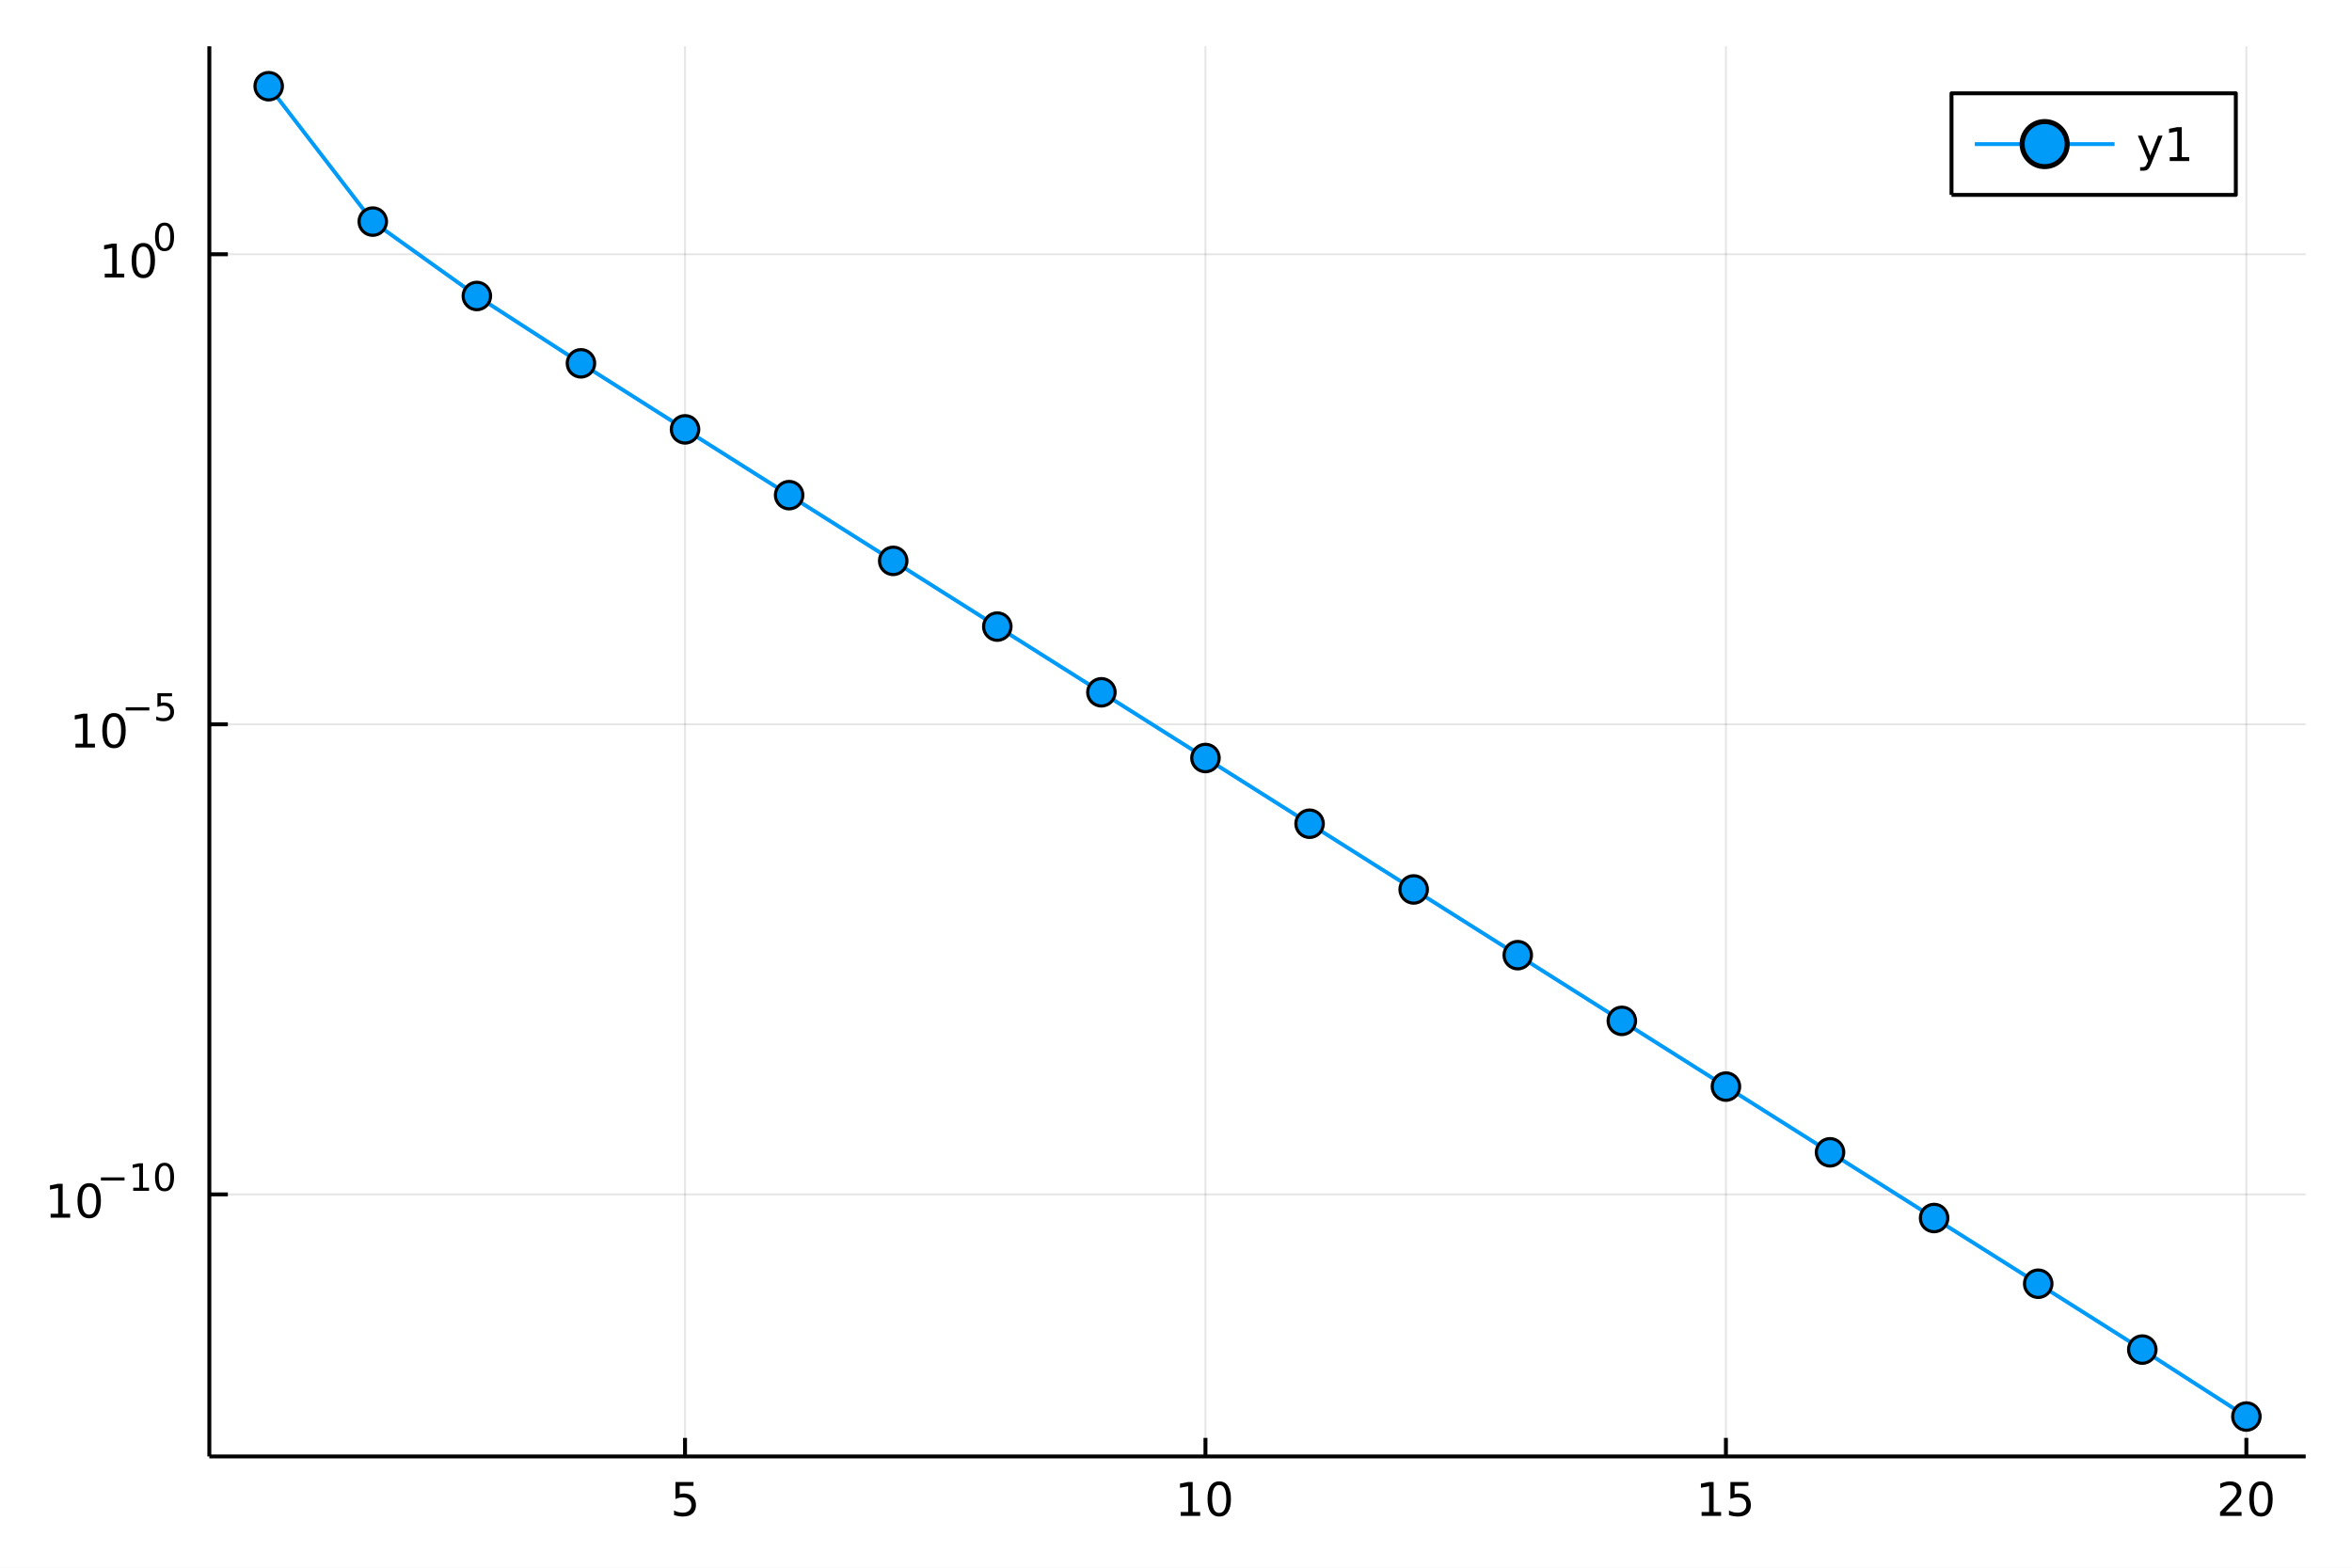
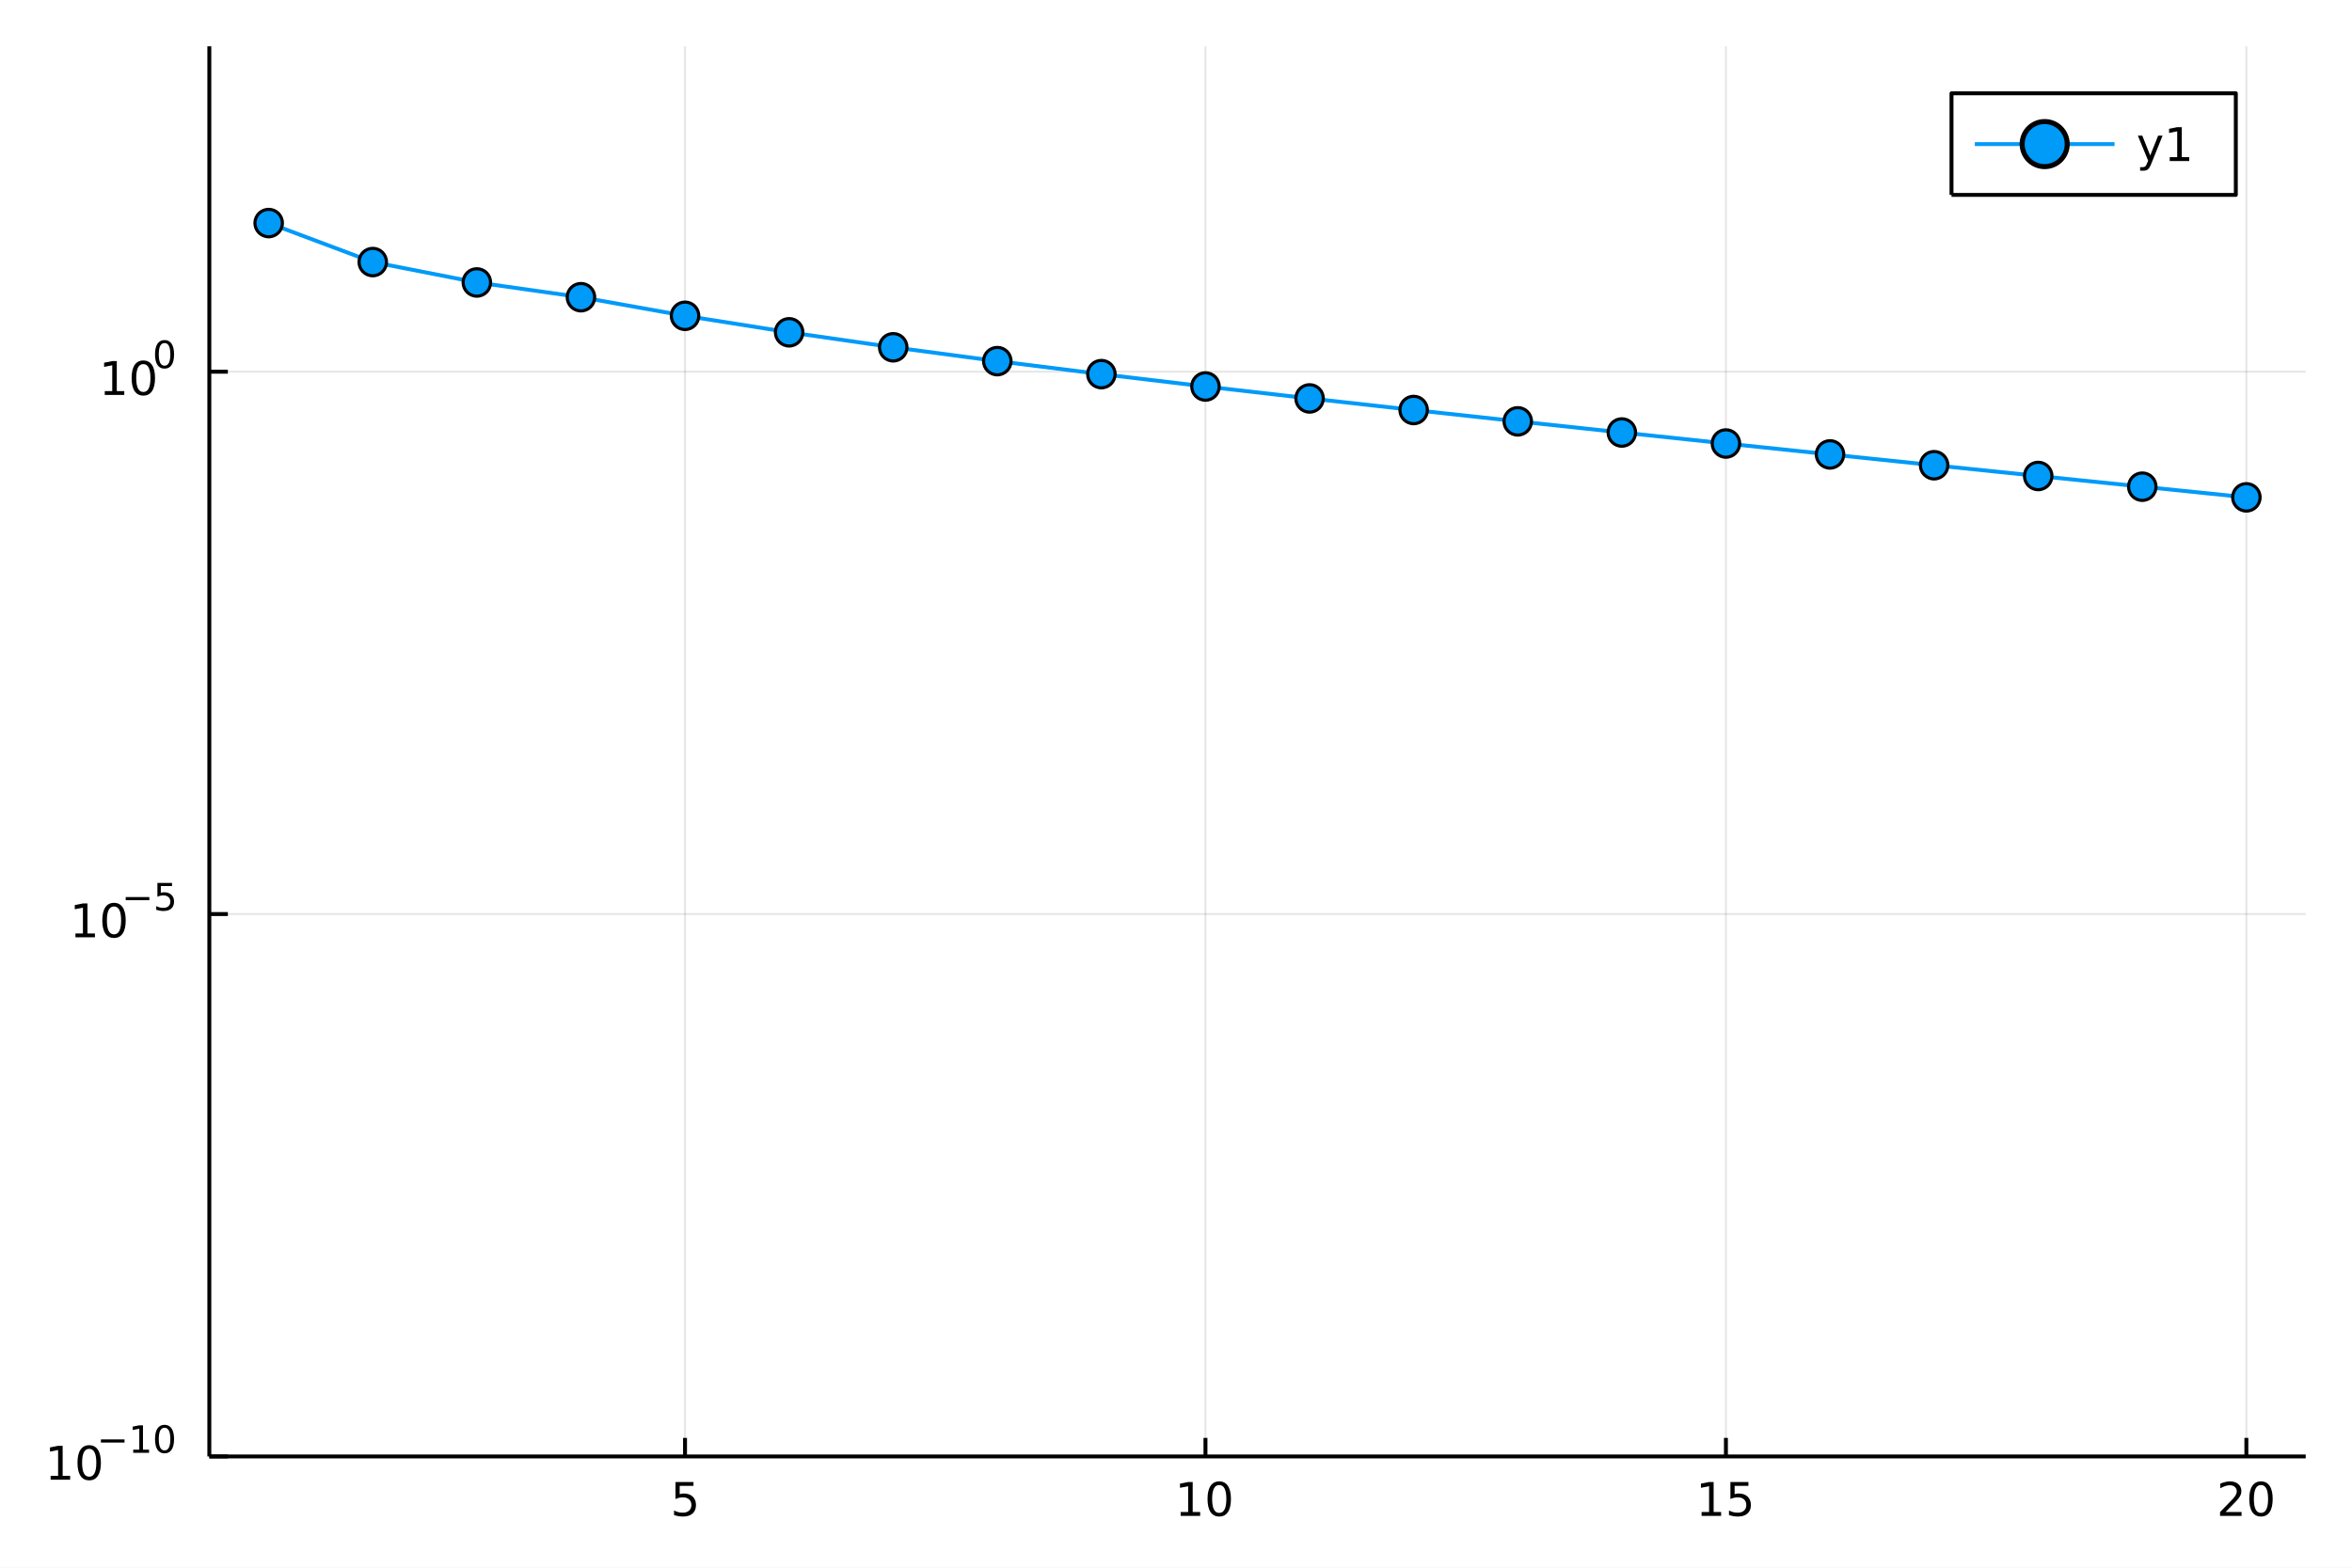
<svg xmlns="http://www.w3.org/2000/svg" width="600" height="400" viewBox="0 0 2400 1600">
  <defs>
-     <clipPath id="clip140">
+     <clipPath id="clip700">
      <rect x="0" y="0" width="2400" height="1600" />
    </clipPath>
  </defs>
-   <path clip-path="url(#clip140)" d=" M0 1600 L2400 1600 L2400 0 L0 0  Z   " fill="#ffffff" fill-rule="evenodd" fill-opacity="1" />
+   <path clip-path="url(#clip700)" d=" M0 1600 L2400 1600 L2400 0 L0 0  Z   " fill="#ffffff" fill-rule="evenodd" fill-opacity="1" />
  <defs>
-     <clipPath id="clip141">
+     <clipPath id="clip701">
      <rect x="480" y="0" width="1681" height="1600" />
    </clipPath>
  </defs>
-   <path clip-path="url(#clip140)" d=" M213.607 1486.45 L2352.76 1486.45 L2352.76 47.244 L213.607 47.244  Z   " fill="#ffffff" fill-rule="evenodd" fill-opacity="1" />
+   <path clip-path="url(#clip700)" d=" M213.607 1486.45 L2352.76 1486.45 L2352.76 47.244 L213.607 47.244  Z   " fill="#ffffff" fill-rule="evenodd" fill-opacity="1" />
  <defs>
-     <clipPath id="clip142">
+     <clipPath id="clip702">
      <rect x="213" y="47" width="2140" height="1440" />
    </clipPath>
  </defs>
-   <polyline clip-path="url(#clip142)" style="stroke:#000000; stroke-linecap:butt; stroke-linejoin:round; stroke-width:2; stroke-opacity:0.1; fill:none" points="   699.005,1486.45 699.005,47.244    " />
-   <polyline clip-path="url(#clip142)" style="stroke:#000000; stroke-linecap:butt; stroke-linejoin:round; stroke-width:2; stroke-opacity:0.1; fill:none" points="   1230.07,1486.45 1230.07,47.244    " />
-   <polyline clip-path="url(#clip142)" style="stroke:#000000; stroke-linecap:butt; stroke-linejoin:round; stroke-width:2; stroke-opacity:0.1; fill:none" points="   1761.14,1486.45 1761.14,47.244    " />
-   <polyline clip-path="url(#clip142)" style="stroke:#000000; stroke-linecap:butt; stroke-linejoin:round; stroke-width:2; stroke-opacity:0.1; fill:none" points="   2292.21,1486.45 2292.21,47.244    " />
-   <polyline clip-path="url(#clip140)" style="stroke:#000000; stroke-linecap:butt; stroke-linejoin:round; stroke-width:4; stroke-opacity:1; fill:none" points="   213.607,1486.45 2352.76,1486.45    " />
-   <polyline clip-path="url(#clip140)" style="stroke:#000000; stroke-linecap:butt; stroke-linejoin:round; stroke-width:4; stroke-opacity:1; fill:none" points="   699.005,1486.45 699.005,1467.55    " />
-   <polyline clip-path="url(#clip140)" style="stroke:#000000; stroke-linecap:butt; stroke-linejoin:round; stroke-width:4; stroke-opacity:1; fill:none" points="   1230.07,1486.45 1230.07,1467.55    " />
-   <polyline clip-path="url(#clip140)" style="stroke:#000000; stroke-linecap:butt; stroke-linejoin:round; stroke-width:4; stroke-opacity:1; fill:none" points="   1761.14,1486.45 1761.14,1467.55    " />
-   <polyline clip-path="url(#clip140)" style="stroke:#000000; stroke-linecap:butt; stroke-linejoin:round; stroke-width:4; stroke-opacity:1; fill:none" points="   2292.21,1486.45 2292.21,1467.55    " />
-   <path clip-path="url(#clip140)" d="M689.283 1512.56 L707.639 1512.56 L707.639 1516.5 L693.565 1516.5 L693.565 1524.97 Q694.584 1524.62 695.602 1524.46 Q696.621 1524.27 697.639 1524.27 Q703.426 1524.27 706.806 1527.44 Q710.186 1530.62 710.186 1536.03 Q710.186 1541.61 706.713 1544.71 Q703.241 1547.79 696.922 1547.79 Q694.746 1547.79 692.477 1547.42 Q690.232 1547.05 687.825 1546.31 L687.825 1541.61 Q689.908 1542.74 692.13 1543.3 Q694.352 1543.86 696.829 1543.86 Q700.834 1543.86 703.172 1541.75 Q705.51 1539.64 705.51 1536.03 Q705.51 1532.42 703.172 1530.31 Q700.834 1528.21 696.829 1528.21 Q694.954 1528.21 693.079 1528.62 Q691.227 1529.04 689.283 1529.92 L689.283 1512.56 Z" fill="#000000" fill-rule="evenodd" fill-opacity="1" />
-   <path clip-path="url(#clip140)" d="M1204.76 1543.18 L1212.4 1543.18 L1212.4 1516.82 L1204.09 1518.49 L1204.09 1514.23 L1212.35 1512.56 L1217.03 1512.56 L1217.03 1543.18 L1224.67 1543.18 L1224.67 1547.12 L1204.76 1547.12 L1204.76 1543.18 Z" fill="#000000" fill-rule="evenodd" fill-opacity="1" />
-   <path clip-path="url(#clip140)" d="M1244.11 1515.64 Q1240.5 1515.64 1238.67 1519.2 Q1236.87 1522.75 1236.87 1529.87 Q1236.87 1536.98 1238.67 1540.55 Q1240.5 1544.09 1244.11 1544.09 Q1247.75 1544.09 1249.55 1540.55 Q1251.38 1536.98 1251.38 1529.87 Q1251.38 1522.75 1249.55 1519.2 Q1247.75 1515.64 1244.11 1515.64 M1244.11 1511.93 Q1249.92 1511.93 1252.98 1516.54 Q1256.06 1521.12 1256.06 1529.87 Q1256.06 1538.6 1252.98 1543.21 Q1249.92 1547.79 1244.11 1547.79 Q1238.3 1547.79 1235.23 1543.21 Q1232.17 1538.6 1232.17 1529.87 Q1232.17 1521.12 1235.23 1516.54 Q1238.3 1511.93 1244.11 1511.93 Z" fill="#000000" fill-rule="evenodd" fill-opacity="1" />
-   <path clip-path="url(#clip140)" d="M1736.33 1543.18 L1743.97 1543.18 L1743.97 1516.82 L1735.66 1518.49 L1735.66 1514.23 L1743.92 1512.56 L1748.6 1512.56 L1748.6 1543.18 L1756.24 1543.18 L1756.24 1547.12 L1736.33 1547.12 L1736.33 1543.18 Z" fill="#000000" fill-rule="evenodd" fill-opacity="1" />
-   <path clip-path="url(#clip140)" d="M1765.73 1512.56 L1784.08 1512.56 L1784.08 1516.5 L1770.01 1516.5 L1770.01 1524.97 Q1771.03 1524.62 1772.05 1524.46 Q1773.07 1524.27 1774.08 1524.27 Q1779.87 1524.27 1783.25 1527.44 Q1786.63 1530.62 1786.63 1536.03 Q1786.63 1541.61 1783.16 1544.71 Q1779.69 1547.79 1773.37 1547.79 Q1771.19 1547.79 1768.92 1547.42 Q1766.68 1547.05 1764.27 1546.31 L1764.27 1541.61 Q1766.35 1542.74 1768.57 1543.3 Q1770.8 1543.86 1773.27 1543.86 Q1777.28 1543.86 1779.62 1541.75 Q1781.95 1539.64 1781.95 1536.03 Q1781.95 1532.42 1779.62 1530.31 Q1777.28 1528.21 1773.27 1528.21 Q1771.4 1528.21 1769.52 1528.62 Q1767.67 1529.04 1765.73 1529.92 L1765.73 1512.56 Z" fill="#000000" fill-rule="evenodd" fill-opacity="1" />
-   <path clip-path="url(#clip140)" d="M2270.99 1543.18 L2287.31 1543.18 L2287.31 1547.12 L2265.36 1547.12 L2265.36 1543.18 Q2268.02 1540.43 2272.61 1535.8 Q2277.21 1531.15 2278.39 1529.81 Q2280.64 1527.28 2281.52 1525.55 Q2282.42 1523.79 2282.42 1522.1 Q2282.42 1519.34 2280.48 1517.61 Q2278.56 1515.87 2275.45 1515.87 Q2273.26 1515.87 2270.8 1516.63 Q2268.37 1517.4 2265.59 1518.95 L2265.59 1514.23 Q2268.42 1513.09 2270.87 1512.51 Q2273.33 1511.93 2275.36 1511.93 Q2280.73 1511.93 2283.93 1514.62 Q2287.12 1517.31 2287.12 1521.8 Q2287.12 1523.93 2286.31 1525.85 Q2285.52 1527.74 2283.42 1530.34 Q2282.84 1531.01 2279.74 1534.23 Q2276.64 1537.42 2270.99 1543.18 Z" fill="#000000" fill-rule="evenodd" fill-opacity="1" />
-   <path clip-path="url(#clip140)" d="M2307.12 1515.64 Q2303.51 1515.64 2301.68 1519.2 Q2299.88 1522.75 2299.88 1529.87 Q2299.88 1536.98 2301.68 1540.55 Q2303.51 1544.09 2307.12 1544.09 Q2310.76 1544.09 2312.56 1540.55 Q2314.39 1536.98 2314.39 1529.87 Q2314.39 1522.75 2312.56 1519.2 Q2310.76 1515.64 2307.12 1515.64 M2307.12 1511.93 Q2312.93 1511.93 2315.99 1516.54 Q2319.07 1521.12 2319.07 1529.87 Q2319.07 1538.6 2315.99 1543.21 Q2312.93 1547.79 2307.12 1547.79 Q2301.31 1547.79 2298.23 1543.21 Q2295.18 1538.6 2295.18 1529.87 Q2295.18 1521.12 2298.23 1516.54 Q2301.31 1511.93 2307.12 1511.93 Z" fill="#000000" fill-rule="evenodd" fill-opacity="1" />
-   <polyline clip-path="url(#clip142)" style="stroke:#000000; stroke-linecap:butt; stroke-linejoin:round; stroke-width:2; stroke-opacity:0.1; fill:none" points="   213.607,1219.02 2352.76,1219.02    " />
-   <polyline clip-path="url(#clip142)" style="stroke:#000000; stroke-linecap:butt; stroke-linejoin:round; stroke-width:2; stroke-opacity:0.1; fill:none" points="   213.607,739.246 2352.76,739.246    " />
-   <polyline clip-path="url(#clip142)" style="stroke:#000000; stroke-linecap:butt; stroke-linejoin:round; stroke-width:2; stroke-opacity:0.1; fill:none" points="   213.607,259.477 2352.76,259.477    " />
-   <polyline clip-path="url(#clip140)" style="stroke:#000000; stroke-linecap:butt; stroke-linejoin:round; stroke-width:4; stroke-opacity:1; fill:none" points="   213.607,1486.45 213.607,47.244    " />
-   <polyline clip-path="url(#clip140)" style="stroke:#000000; stroke-linecap:butt; stroke-linejoin:round; stroke-width:4; stroke-opacity:1; fill:none" points="   213.607,1219.02 232.505,1219.02    " />
-   <polyline clip-path="url(#clip140)" style="stroke:#000000; stroke-linecap:butt; stroke-linejoin:round; stroke-width:4; stroke-opacity:1; fill:none" points="   213.607,739.246 232.505,739.246    " />
-   <polyline clip-path="url(#clip140)" style="stroke:#000000; stroke-linecap:butt; stroke-linejoin:round; stroke-width:4; stroke-opacity:1; fill:none" points="   213.607,259.477 232.505,259.477    " />
-   <path clip-path="url(#clip140)" d="M51.663 1238.81 L59.302 1238.81 L59.302 1212.44 L50.992 1214.11 L50.992 1209.85 L59.256 1208.18 L63.932 1208.18 L63.932 1238.81 L71.571 1238.81 L71.571 1242.74 L51.663 1242.74 L51.663 1238.81 Z" fill="#000000" fill-rule="evenodd" fill-opacity="1" />
-   <path clip-path="url(#clip140)" d="M91.015 1211.26 Q87.404 1211.26 85.575 1214.83 Q83.77 1218.37 83.77 1225.5 Q83.77 1232.6 85.575 1236.17 Q87.404 1239.71 91.015 1239.71 Q94.649 1239.71 96.455 1236.17 Q98.284 1232.6 98.284 1225.5 Q98.284 1218.37 96.455 1214.83 Q94.649 1211.26 91.015 1211.26 M91.015 1207.56 Q96.825 1207.56 99.881 1212.16 Q102.959 1216.75 102.959 1225.5 Q102.959 1234.22 99.881 1238.83 Q96.825 1243.41 91.015 1243.41 Q85.205 1243.41 82.126 1238.83 Q79.071 1234.22 79.071 1225.5 Q79.071 1216.75 82.126 1212.16 Q85.205 1207.56 91.015 1207.56 Z" fill="#000000" fill-rule="evenodd" fill-opacity="1" />
-   <path clip-path="url(#clip140)" d="M102.959 1201.66 L127.071 1201.66 L127.071 1204.86 L102.959 1204.86 L102.959 1201.66 Z" fill="#000000" fill-rule="evenodd" fill-opacity="1" />
-   <path clip-path="url(#clip140)" d="M135.929 1212.14 L142.136 1212.14 L142.136 1190.71 L135.384 1192.07 L135.384 1188.61 L142.098 1187.25 L145.898 1187.25 L145.898 1212.14 L152.104 1212.14 L152.104 1215.33 L135.929 1215.33 L135.929 1212.14 Z" fill="#000000" fill-rule="evenodd" fill-opacity="1" />
-   <path clip-path="url(#clip140)" d="M167.903 1189.75 Q164.969 1189.75 163.483 1192.65 Q162.016 1195.53 162.016 1201.32 Q162.016 1207.09 163.483 1209.99 Q164.969 1212.87 167.903 1212.87 Q170.855 1212.87 172.322 1209.99 Q173.808 1207.09 173.808 1201.32 Q173.808 1195.53 172.322 1192.65 Q170.855 1189.75 167.903 1189.75 M167.903 1186.74 Q172.623 1186.74 175.106 1190.49 Q177.607 1194.21 177.607 1201.32 Q177.607 1208.41 175.106 1212.15 Q172.623 1215.88 167.903 1215.88 Q163.182 1215.88 160.68 1212.15 Q158.198 1208.41 158.198 1201.32 Q158.198 1194.21 160.68 1190.49 Q163.182 1186.74 167.903 1186.74 Z" fill="#000000" fill-rule="evenodd" fill-opacity="1" />
-   <path clip-path="url(#clip140)" d="M76.979 759.038 L84.618 759.038 L84.618 732.673 L76.307 734.339 L76.307 730.08 L84.571 728.413 L89.247 728.413 L89.247 759.038 L96.886 759.038 L96.886 762.973 L76.979 762.973 L76.979 759.038 Z" fill="#000000" fill-rule="evenodd" fill-opacity="1" />
-   <path clip-path="url(#clip140)" d="M116.33 731.492 Q112.719 731.492 110.891 735.057 Q109.085 738.599 109.085 745.728 Q109.085 752.835 110.891 756.399 Q112.719 759.941 116.33 759.941 Q119.965 759.941 121.77 756.399 Q123.599 752.835 123.599 745.728 Q123.599 738.599 121.77 735.057 Q119.965 731.492 116.33 731.492 M116.33 727.788 Q122.14 727.788 125.196 732.395 Q128.275 736.978 128.275 745.728 Q128.275 754.455 125.196 759.061 Q122.14 763.645 116.33 763.645 Q110.52 763.645 107.441 759.061 Q104.386 754.455 104.386 745.728 Q104.386 736.978 107.441 732.395 Q110.52 727.788 116.33 727.788 Z" fill="#000000" fill-rule="evenodd" fill-opacity="1" />
-   <path clip-path="url(#clip140)" d="M128.275 721.89 L152.386 721.89 L152.386 725.087 L128.275 725.087 L128.275 721.89 Z" fill="#000000" fill-rule="evenodd" fill-opacity="1" />
-   <path clip-path="url(#clip140)" d="M160.624 707.483 L175.539 707.483 L175.539 710.68 L164.103 710.68 L164.103 717.564 Q164.931 717.282 165.759 717.15 Q166.586 717 167.414 717 Q172.116 717 174.862 719.576 Q177.607 722.153 177.607 726.554 Q177.607 731.087 174.786 733.607 Q171.965 736.108 166.831 736.108 Q165.063 736.108 163.22 735.808 Q161.395 735.507 159.439 734.905 L159.439 731.087 Q161.132 732.008 162.937 732.46 Q164.743 732.911 166.755 732.911 Q170.009 732.911 171.909 731.2 Q173.808 729.488 173.808 726.554 Q173.808 723.62 171.909 721.909 Q170.009 720.197 166.755 720.197 Q165.232 720.197 163.709 720.536 Q162.204 720.874 160.624 721.589 L160.624 707.483 Z" fill="#000000" fill-rule="evenodd" fill-opacity="1" />
-   <path clip-path="url(#clip140)" d="M106.902 279.269 L114.541 279.269 L114.541 252.903 L106.231 254.57 L106.231 250.311 L114.494 248.644 L119.17 248.644 L119.17 279.269 L126.809 279.269 L126.809 283.204 L106.902 283.204 L106.902 279.269 Z" fill="#000000" fill-rule="evenodd" fill-opacity="1" />
-   <path clip-path="url(#clip140)" d="M146.253 251.723 Q142.642 251.723 140.814 255.288 Q139.008 258.829 139.008 265.959 Q139.008 273.065 140.814 276.63 Q142.642 280.172 146.253 280.172 Q149.888 280.172 151.693 276.63 Q153.522 273.065 153.522 265.959 Q153.522 258.829 151.693 255.288 Q149.888 251.723 146.253 251.723 M146.253 248.019 Q152.064 248.019 155.119 252.626 Q158.198 257.209 158.198 265.959 Q158.198 274.686 155.119 279.292 Q152.064 283.875 146.253 283.875 Q140.443 283.875 137.365 279.292 Q134.309 274.686 134.309 265.959 Q134.309 257.209 137.365 252.626 Q140.443 248.019 146.253 248.019 Z" fill="#000000" fill-rule="evenodd" fill-opacity="1" />
-   <path clip-path="url(#clip140)" d="M167.903 230.215 Q164.969 230.215 163.483 233.112 Q162.016 235.989 162.016 241.782 Q162.016 247.556 163.483 250.452 Q164.969 253.33 167.903 253.33 Q170.855 253.33 172.322 250.452 Q173.808 247.556 173.808 241.782 Q173.808 235.989 172.322 233.112 Q170.855 230.215 167.903 230.215 M167.903 227.206 Q172.623 227.206 175.106 230.949 Q177.607 234.673 177.607 241.782 Q177.607 248.872 175.106 252.615 Q172.623 256.339 167.903 256.339 Q163.182 256.339 160.68 252.615 Q158.198 248.872 158.198 241.782 Q158.198 234.673 160.68 230.949 Q163.182 227.206 167.903 227.206 Z" fill="#000000" fill-rule="evenodd" fill-opacity="1" />
-   <polyline clip-path="url(#clip142)" style="stroke:#009af9; stroke-linecap:butt; stroke-linejoin:round; stroke-width:4; stroke-opacity:1; fill:none" points="   274.149,87.976 380.363,226.155 486.577,302.079 592.791,370.807 699.005,438.203 805.219,505.337 911.433,572.419 1017.65,639.491 1123.86,706.56 1230.07,773.629    1336.29,840.698 1442.5,907.767 1548.72,974.836 1654.93,1041.9 1761.14,1108.97 1867.36,1176.05 1973.57,1243.12 2079.79,1310.18 2186,1377.39 2292.21,1445.72       " />
-   <circle clip-path="url(#clip142)" cx="274.149" cy="87.976" r="14" fill="#009af9" fill-rule="evenodd" fill-opacity="1" stroke="#000000" stroke-opacity="1" stroke-width="3.2" />
-   <circle clip-path="url(#clip142)" cx="380.363" cy="226.155" r="14" fill="#009af9" fill-rule="evenodd" fill-opacity="1" stroke="#000000" stroke-opacity="1" stroke-width="3.2" />
-   <circle clip-path="url(#clip142)" cx="486.577" cy="302.079" r="14" fill="#009af9" fill-rule="evenodd" fill-opacity="1" stroke="#000000" stroke-opacity="1" stroke-width="3.2" />
-   <circle clip-path="url(#clip142)" cx="592.791" cy="370.807" r="14" fill="#009af9" fill-rule="evenodd" fill-opacity="1" stroke="#000000" stroke-opacity="1" stroke-width="3.2" />
-   <circle clip-path="url(#clip142)" cx="699.005" cy="438.203" r="14" fill="#009af9" fill-rule="evenodd" fill-opacity="1" stroke="#000000" stroke-opacity="1" stroke-width="3.2" />
-   <circle clip-path="url(#clip142)" cx="805.219" cy="505.337" r="14" fill="#009af9" fill-rule="evenodd" fill-opacity="1" stroke="#000000" stroke-opacity="1" stroke-width="3.2" />
-   <circle clip-path="url(#clip142)" cx="911.433" cy="572.419" r="14" fill="#009af9" fill-rule="evenodd" fill-opacity="1" stroke="#000000" stroke-opacity="1" stroke-width="3.2" />
-   <circle clip-path="url(#clip142)" cx="1017.65" cy="639.491" r="14" fill="#009af9" fill-rule="evenodd" fill-opacity="1" stroke="#000000" stroke-opacity="1" stroke-width="3.2" />
-   <circle clip-path="url(#clip142)" cx="1123.86" cy="706.56" r="14" fill="#009af9" fill-rule="evenodd" fill-opacity="1" stroke="#000000" stroke-opacity="1" stroke-width="3.2" />
-   <circle clip-path="url(#clip142)" cx="1230.07" cy="773.629" r="14" fill="#009af9" fill-rule="evenodd" fill-opacity="1" stroke="#000000" stroke-opacity="1" stroke-width="3.2" />
-   <circle clip-path="url(#clip142)" cx="1336.29" cy="840.698" r="14" fill="#009af9" fill-rule="evenodd" fill-opacity="1" stroke="#000000" stroke-opacity="1" stroke-width="3.2" />
-   <circle clip-path="url(#clip142)" cx="1442.5" cy="907.767" r="14" fill="#009af9" fill-rule="evenodd" fill-opacity="1" stroke="#000000" stroke-opacity="1" stroke-width="3.2" />
-   <circle clip-path="url(#clip142)" cx="1548.72" cy="974.836" r="14" fill="#009af9" fill-rule="evenodd" fill-opacity="1" stroke="#000000" stroke-opacity="1" stroke-width="3.2" />
-   <circle clip-path="url(#clip142)" cx="1654.93" cy="1041.9" r="14" fill="#009af9" fill-rule="evenodd" fill-opacity="1" stroke="#000000" stroke-opacity="1" stroke-width="3.2" />
-   <circle clip-path="url(#clip142)" cx="1761.14" cy="1108.97" r="14" fill="#009af9" fill-rule="evenodd" fill-opacity="1" stroke="#000000" stroke-opacity="1" stroke-width="3.2" />
-   <circle clip-path="url(#clip142)" cx="1867.36" cy="1176.05" r="14" fill="#009af9" fill-rule="evenodd" fill-opacity="1" stroke="#000000" stroke-opacity="1" stroke-width="3.2" />
-   <circle clip-path="url(#clip142)" cx="1973.57" cy="1243.12" r="14" fill="#009af9" fill-rule="evenodd" fill-opacity="1" stroke="#000000" stroke-opacity="1" stroke-width="3.2" />
-   <circle clip-path="url(#clip142)" cx="2079.79" cy="1310.18" r="14" fill="#009af9" fill-rule="evenodd" fill-opacity="1" stroke="#000000" stroke-opacity="1" stroke-width="3.2" />
-   <circle clip-path="url(#clip142)" cx="2186" cy="1377.39" r="14" fill="#009af9" fill-rule="evenodd" fill-opacity="1" stroke="#000000" stroke-opacity="1" stroke-width="3.2" />
-   <circle clip-path="url(#clip142)" cx="2292.21" cy="1445.72" r="14" fill="#009af9" fill-rule="evenodd" fill-opacity="1" stroke="#000000" stroke-opacity="1" stroke-width="3.2" />
-   <path clip-path="url(#clip140)" d=" M1991.34 198.898 L2281.45 198.898 L2281.45 95.218 L1991.34 95.218  Z   " fill="#ffffff" fill-rule="evenodd" fill-opacity="1" />
-   <polyline clip-path="url(#clip140)" style="stroke:#000000; stroke-linecap:butt; stroke-linejoin:round; stroke-width:4; stroke-opacity:1; fill:none" points="   1991.34,198.898 2281.45,198.898 2281.45,95.218 1991.34,95.218 1991.34,198.898    " />
-   <polyline clip-path="url(#clip140)" style="stroke:#009af9; stroke-linecap:butt; stroke-linejoin:round; stroke-width:4; stroke-opacity:1; fill:none" points="   2015.11,147.058 2157.72,147.058    " />
-   <circle clip-path="url(#clip140)" cx="2086.41" cy="147.058" r="23" fill="#009af9" fill-rule="evenodd" fill-opacity="1" stroke="#000000" stroke-opacity="1" stroke-width="5.12" />
-   <path clip-path="url(#clip140)" d="M2195.33 166.745 Q2193.52 171.375 2191.81 172.787 Q2190.1 174.199 2187.22 174.199 L2183.82 174.199 L2183.82 170.634 L2186.32 170.634 Q2188.08 170.634 2189.05 169.8 Q2190.03 168.967 2191.21 165.865 L2191.97 163.921 L2181.48 138.412 L2186 138.412 L2194.1 158.689 L2202.2 138.412 L2206.72 138.412 L2195.33 166.745 Z" fill="#000000" fill-rule="evenodd" fill-opacity="1" />
-   <path clip-path="url(#clip140)" d="M2214.01 160.402 L2221.65 160.402 L2221.65 134.037 L2213.34 135.703 L2213.34 131.444 L2221.6 129.778 L2226.28 129.778 L2226.28 160.402 L2233.91 160.402 L2233.91 164.338 L2214.01 164.338 L2214.01 160.402 Z" fill="#000000" fill-rule="evenodd" fill-opacity="1" />
+   <polyline clip-path="url(#clip702)" style="stroke:#000000; stroke-linecap:butt; stroke-linejoin:round; stroke-width:2; stroke-opacity:0.1; fill:none" points="   699.005,1486.45 699.005,47.244    " />
+   <polyline clip-path="url(#clip702)" style="stroke:#000000; stroke-linecap:butt; stroke-linejoin:round; stroke-width:2; stroke-opacity:0.1; fill:none" points="   1230.07,1486.45 1230.07,47.244    " />
+   <polyline clip-path="url(#clip702)" style="stroke:#000000; stroke-linecap:butt; stroke-linejoin:round; stroke-width:2; stroke-opacity:0.1; fill:none" points="   1761.14,1486.45 1761.14,47.244    " />
+   <polyline clip-path="url(#clip702)" style="stroke:#000000; stroke-linecap:butt; stroke-linejoin:round; stroke-width:2; stroke-opacity:0.1; fill:none" points="   2292.21,1486.45 2292.21,47.244    " />
+   <polyline clip-path="url(#clip700)" style="stroke:#000000; stroke-linecap:butt; stroke-linejoin:round; stroke-width:4; stroke-opacity:1; fill:none" points="   213.607,1486.45 2352.76,1486.45    " />
+   <polyline clip-path="url(#clip700)" style="stroke:#000000; stroke-linecap:butt; stroke-linejoin:round; stroke-width:4; stroke-opacity:1; fill:none" points="   699.005,1486.45 699.005,1467.55    " />
+   <polyline clip-path="url(#clip700)" style="stroke:#000000; stroke-linecap:butt; stroke-linejoin:round; stroke-width:4; stroke-opacity:1; fill:none" points="   1230.07,1486.45 1230.07,1467.55    " />
+   <polyline clip-path="url(#clip700)" style="stroke:#000000; stroke-linecap:butt; stroke-linejoin:round; stroke-width:4; stroke-opacity:1; fill:none" points="   1761.14,1486.45 1761.14,1467.55    " />
+   <polyline clip-path="url(#clip700)" style="stroke:#000000; stroke-linecap:butt; stroke-linejoin:round; stroke-width:4; stroke-opacity:1; fill:none" points="   2292.21,1486.45 2292.21,1467.55    " />
+   <path clip-path="url(#clip700)" d="M689.283 1512.56 L707.639 1512.56 L707.639 1516.5 L693.565 1516.5 L693.565 1524.97 Q694.584 1524.62 695.602 1524.46 Q696.621 1524.27 697.639 1524.27 Q703.426 1524.27 706.806 1527.44 Q710.186 1530.62 710.186 1536.03 Q710.186 1541.61 706.713 1544.71 Q703.241 1547.79 696.922 1547.79 Q694.746 1547.79 692.477 1547.42 Q690.232 1547.05 687.825 1546.31 L687.825 1541.61 Q689.908 1542.74 692.13 1543.3 Q694.352 1543.86 696.829 1543.86 Q700.834 1543.86 703.172 1541.75 Q705.51 1539.64 705.51 1536.03 Q705.51 1532.42 703.172 1530.31 Q700.834 1528.21 696.829 1528.21 Q694.954 1528.21 693.079 1528.62 Q691.227 1529.04 689.283 1529.92 L689.283 1512.56 Z" fill="#000000" fill-rule="evenodd" fill-opacity="1" />
+   <path clip-path="url(#clip700)" d="M1204.76 1543.18 L1212.4 1543.18 L1212.4 1516.82 L1204.09 1518.49 L1204.09 1514.23 L1212.35 1512.56 L1217.03 1512.56 L1217.03 1543.18 L1224.67 1543.18 L1224.67 1547.12 L1204.76 1547.12 L1204.76 1543.18 Z" fill="#000000" fill-rule="evenodd" fill-opacity="1" />
+   <path clip-path="url(#clip700)" d="M1244.11 1515.64 Q1240.5 1515.64 1238.67 1519.2 Q1236.87 1522.75 1236.87 1529.87 Q1236.87 1536.98 1238.67 1540.55 Q1240.5 1544.09 1244.11 1544.09 Q1247.75 1544.09 1249.55 1540.55 Q1251.38 1536.98 1251.38 1529.87 Q1251.38 1522.75 1249.55 1519.2 Q1247.75 1515.64 1244.11 1515.64 M1244.11 1511.93 Q1249.92 1511.93 1252.98 1516.54 Q1256.06 1521.12 1256.06 1529.87 Q1256.06 1538.6 1252.98 1543.21 Q1249.92 1547.79 1244.11 1547.79 Q1238.3 1547.79 1235.23 1543.21 Q1232.17 1538.6 1232.17 1529.87 Q1232.17 1521.12 1235.23 1516.54 Q1238.3 1511.93 1244.11 1511.93 Z" fill="#000000" fill-rule="evenodd" fill-opacity="1" />
+   <path clip-path="url(#clip700)" d="M1736.33 1543.18 L1743.97 1543.18 L1743.97 1516.82 L1735.66 1518.49 L1735.66 1514.23 L1743.92 1512.56 L1748.6 1512.56 L1748.6 1543.18 L1756.24 1543.18 L1756.24 1547.12 L1736.33 1547.12 L1736.33 1543.18 Z" fill="#000000" fill-rule="evenodd" fill-opacity="1" />
+   <path clip-path="url(#clip700)" d="M1765.73 1512.56 L1784.08 1512.56 L1784.08 1516.5 L1770.01 1516.5 L1770.01 1524.97 Q1771.03 1524.62 1772.05 1524.46 Q1773.07 1524.27 1774.08 1524.27 Q1779.87 1524.27 1783.25 1527.44 Q1786.63 1530.62 1786.63 1536.03 Q1786.63 1541.61 1783.16 1544.71 Q1779.69 1547.79 1773.37 1547.79 Q1771.19 1547.79 1768.92 1547.42 Q1766.68 1547.05 1764.27 1546.31 L1764.27 1541.61 Q1766.35 1542.74 1768.57 1543.3 Q1770.8 1543.86 1773.27 1543.86 Q1777.28 1543.86 1779.62 1541.75 Q1781.95 1539.64 1781.95 1536.03 Q1781.95 1532.42 1779.62 1530.31 Q1777.28 1528.21 1773.27 1528.21 Q1771.4 1528.21 1769.52 1528.62 Q1767.67 1529.04 1765.73 1529.92 L1765.73 1512.56 Z" fill="#000000" fill-rule="evenodd" fill-opacity="1" />
+   <path clip-path="url(#clip700)" d="M2270.99 1543.18 L2287.31 1543.18 L2287.31 1547.12 L2265.36 1547.12 L2265.36 1543.18 Q2268.02 1540.43 2272.61 1535.8 Q2277.21 1531.15 2278.39 1529.81 Q2280.64 1527.28 2281.52 1525.55 Q2282.42 1523.79 2282.42 1522.1 Q2282.42 1519.34 2280.48 1517.61 Q2278.56 1515.87 2275.45 1515.87 Q2273.26 1515.87 2270.8 1516.63 Q2268.37 1517.4 2265.59 1518.95 L2265.59 1514.23 Q2268.42 1513.09 2270.87 1512.51 Q2273.33 1511.93 2275.36 1511.93 Q2280.73 1511.93 2283.93 1514.62 Q2287.12 1517.31 2287.12 1521.8 Q2287.12 1523.93 2286.31 1525.85 Q2285.52 1527.74 2283.42 1530.34 Q2282.84 1531.01 2279.74 1534.23 Q2276.64 1537.42 2270.99 1543.18 Z" fill="#000000" fill-rule="evenodd" fill-opacity="1" />
+   <path clip-path="url(#clip700)" d="M2307.12 1515.64 Q2303.51 1515.64 2301.68 1519.2 Q2299.88 1522.75 2299.88 1529.87 Q2299.88 1536.98 2301.68 1540.55 Q2303.51 1544.09 2307.12 1544.09 Q2310.76 1544.09 2312.56 1540.55 Q2314.39 1536.98 2314.39 1529.87 Q2314.39 1522.75 2312.56 1519.2 Q2310.76 1515.64 2307.12 1515.64 M2307.12 1511.93 Q2312.93 1511.93 2315.99 1516.54 Q2319.07 1521.12 2319.07 1529.87 Q2319.07 1538.6 2315.99 1543.21 Q2312.93 1547.79 2307.12 1547.79 Q2301.31 1547.79 2298.23 1543.21 Q2295.18 1538.6 2295.18 1529.87 Q2295.18 1521.12 2298.23 1516.54 Q2301.31 1511.93 2307.12 1511.93 Z" fill="#000000" fill-rule="evenodd" fill-opacity="1" />
+   <polyline clip-path="url(#clip702)" style="stroke:#000000; stroke-linecap:butt; stroke-linejoin:round; stroke-width:2; stroke-opacity:0.1; fill:none" points="   213.607,1486.45 2352.76,1486.45    " />
+   <polyline clip-path="url(#clip702)" style="stroke:#000000; stroke-linecap:butt; stroke-linejoin:round; stroke-width:2; stroke-opacity:0.1; fill:none" points="   213.607,932.908 2352.76,932.908    " />
+   <polyline clip-path="url(#clip702)" style="stroke:#000000; stroke-linecap:butt; stroke-linejoin:round; stroke-width:2; stroke-opacity:0.1; fill:none" points="   213.607,379.368 2352.76,379.368    " />
+   <polyline clip-path="url(#clip700)" style="stroke:#000000; stroke-linecap:butt; stroke-linejoin:round; stroke-width:4; stroke-opacity:1; fill:none" points="   213.607,1486.45 213.607,47.244    " />
+   <polyline clip-path="url(#clip700)" style="stroke:#000000; stroke-linecap:butt; stroke-linejoin:round; stroke-width:4; stroke-opacity:1; fill:none" points="   213.607,1486.45 232.505,1486.45    " />
+   <polyline clip-path="url(#clip700)" style="stroke:#000000; stroke-linecap:butt; stroke-linejoin:round; stroke-width:4; stroke-opacity:1; fill:none" points="   213.607,932.908 232.505,932.908    " />
+   <polyline clip-path="url(#clip700)" style="stroke:#000000; stroke-linecap:butt; stroke-linejoin:round; stroke-width:4; stroke-opacity:1; fill:none" points="   213.607,379.368 232.505,379.368    " />
+   <path clip-path="url(#clip700)" d="M51.663 1506.24 L59.302 1506.24 L59.302 1479.87 L50.992 1481.54 L50.992 1477.28 L59.256 1475.62 L63.932 1475.62 L63.932 1506.24 L71.571 1506.24 L71.571 1510.18 L51.663 1510.18 L51.663 1506.24 Z" fill="#000000" fill-rule="evenodd" fill-opacity="1" />
+   <path clip-path="url(#clip700)" d="M91.015 1478.69 Q87.404 1478.69 85.575 1482.26 Q83.77 1485.8 83.77 1492.93 Q83.77 1500.04 85.575 1503.6 Q87.404 1507.14 91.015 1507.14 Q94.649 1507.14 96.455 1503.6 Q98.284 1500.04 98.284 1492.93 Q98.284 1485.8 96.455 1482.26 Q94.649 1478.69 91.015 1478.69 M91.015 1474.99 Q96.825 1474.99 99.881 1479.6 Q102.959 1484.18 102.959 1492.93 Q102.959 1501.66 99.881 1506.26 Q96.825 1510.85 91.015 1510.85 Q85.205 1510.85 82.126 1506.26 Q79.071 1501.66 79.071 1492.93 Q79.071 1484.18 82.126 1479.6 Q85.205 1474.99 91.015 1474.99 Z" fill="#000000" fill-rule="evenodd" fill-opacity="1" />
+   <path clip-path="url(#clip700)" d="M102.959 1469.09 L127.071 1469.09 L127.071 1472.29 L102.959 1472.29 L102.959 1469.09 Z" fill="#000000" fill-rule="evenodd" fill-opacity="1" />
+   <path clip-path="url(#clip700)" d="M135.929 1479.57 L142.136 1479.57 L142.136 1458.15 L135.384 1459.5 L135.384 1456.04 L142.098 1454.69 L145.898 1454.69 L145.898 1479.57 L152.104 1479.57 L152.104 1482.77 L135.929 1482.77 L135.929 1479.57 Z" fill="#000000" fill-rule="evenodd" fill-opacity="1" />
+   <path clip-path="url(#clip700)" d="M167.903 1457.19 Q164.969 1457.19 163.483 1460.08 Q162.016 1462.96 162.016 1468.75 Q162.016 1474.53 163.483 1477.42 Q164.969 1480.3 167.903 1480.3 Q170.855 1480.3 172.322 1477.42 Q173.808 1474.53 173.808 1468.75 Q173.808 1462.96 172.322 1460.08 Q170.855 1457.19 167.903 1457.19 M167.903 1454.18 Q172.623 1454.18 175.106 1457.92 Q177.607 1461.64 177.607 1468.75 Q177.607 1475.84 175.106 1479.59 Q172.623 1483.31 167.903 1483.31 Q163.182 1483.31 160.68 1479.59 Q158.198 1475.84 158.198 1468.75 Q158.198 1461.64 160.68 1457.92 Q163.182 1454.18 167.903 1454.18 Z" fill="#000000" fill-rule="evenodd" fill-opacity="1" />
+   <path clip-path="url(#clip700)" d="M76.979 952.7 L84.618 952.7 L84.618 926.335 L76.307 928.001 L76.307 923.742 L84.571 922.076 L89.247 922.076 L89.247 952.7 L96.886 952.7 L96.886 956.636 L76.979 956.636 L76.979 952.7 Z" fill="#000000" fill-rule="evenodd" fill-opacity="1" />
+   <path clip-path="url(#clip700)" d="M116.33 925.154 Q112.719 925.154 110.891 928.719 Q109.085 932.261 109.085 939.39 Q109.085 946.497 110.891 950.062 Q112.719 953.603 116.33 953.603 Q119.965 953.603 121.77 950.062 Q123.599 946.497 123.599 939.39 Q123.599 932.261 121.77 928.719 Q119.965 925.154 116.33 925.154 M116.33 921.451 Q122.14 921.451 125.196 926.057 Q128.275 930.64 128.275 939.39 Q128.275 948.117 125.196 952.724 Q122.14 957.307 116.33 957.307 Q110.52 957.307 107.441 952.724 Q104.386 948.117 104.386 939.39 Q104.386 930.64 107.441 926.057 Q110.52 921.451 116.33 921.451 Z" fill="#000000" fill-rule="evenodd" fill-opacity="1" />
+   <path clip-path="url(#clip700)" d="M128.275 915.552 L152.386 915.552 L152.386 918.749 L128.275 918.749 L128.275 915.552 Z" fill="#000000" fill-rule="evenodd" fill-opacity="1" />
+   <path clip-path="url(#clip700)" d="M160.624 901.145 L175.539 901.145 L175.539 904.342 L164.103 904.342 L164.103 911.226 Q164.931 910.944 165.759 910.812 Q166.586 910.662 167.414 910.662 Q172.116 910.662 174.862 913.239 Q177.607 915.815 177.607 920.216 Q177.607 924.749 174.786 927.269 Q171.965 929.771 166.831 929.771 Q165.063 929.771 163.22 929.47 Q161.395 929.169 159.439 928.567 L159.439 924.749 Q161.132 925.67 162.937 926.122 Q164.743 926.573 166.755 926.573 Q170.009 926.573 171.909 924.862 Q173.808 923.15 173.808 920.216 Q173.808 917.282 171.909 915.571 Q170.009 913.859 166.755 913.859 Q165.232 913.859 163.709 914.198 Q162.204 914.536 160.624 915.251 L160.624 901.145 Z" fill="#000000" fill-rule="evenodd" fill-opacity="1" />
+   <path clip-path="url(#clip700)" d="M106.902 399.16 L114.541 399.16 L114.541 372.795 L106.231 374.462 L106.231 370.202 L114.494 368.536 L119.17 368.536 L119.17 399.16 L126.809 399.16 L126.809 403.096 L106.902 403.096 L106.902 399.16 Z" fill="#000000" fill-rule="evenodd" fill-opacity="1" />
+   <path clip-path="url(#clip700)" d="M146.253 371.614 Q142.642 371.614 140.814 375.179 Q139.008 378.721 139.008 385.85 Q139.008 392.957 140.814 396.522 Q142.642 400.063 146.253 400.063 Q149.888 400.063 151.693 396.522 Q153.522 392.957 153.522 385.85 Q153.522 378.721 151.693 375.179 Q149.888 371.614 146.253 371.614 M146.253 367.911 Q152.064 367.911 155.119 372.517 Q158.198 377.1 158.198 385.85 Q158.198 394.577 155.119 399.184 Q152.064 403.767 146.253 403.767 Q140.443 403.767 137.365 399.184 Q134.309 394.577 134.309 385.85 Q134.309 377.1 137.365 372.517 Q140.443 367.911 146.253 367.911 Z" fill="#000000" fill-rule="evenodd" fill-opacity="1" />
+   <path clip-path="url(#clip700)" d="M167.903 350.107 Q164.969 350.107 163.483 353.003 Q162.016 355.881 162.016 361.673 Q162.016 367.447 163.483 370.344 Q164.969 373.221 167.903 373.221 Q170.855 373.221 172.322 370.344 Q173.808 367.447 173.808 361.673 Q173.808 355.881 172.322 353.003 Q170.855 350.107 167.903 350.107 M167.903 347.097 Q172.623 347.097 175.106 350.84 Q177.607 354.564 177.607 361.673 Q177.607 368.764 175.106 372.507 Q172.623 376.231 167.903 376.231 Q163.182 376.231 160.68 372.507 Q158.198 368.764 158.198 361.673 Q158.198 354.564 160.68 350.84 Q163.182 347.097 167.903 347.097 Z" fill="#000000" fill-rule="evenodd" fill-opacity="1" />
+   <polyline clip-path="url(#clip702)" style="stroke:#009af9; stroke-linecap:butt; stroke-linejoin:round; stroke-width:4; stroke-opacity:1; fill:none" points="   274.149,227.658 380.363,267.452 486.577,288.271 592.791,303.324 699.005,322.307 805.219,339.14 911.433,354.433 1017.65,368.563 1123.86,381.829 1230.07,394.46    1336.29,406.627 1442.5,418.451 1548.72,430.023 1654.93,441.404 1761.14,452.641 1867.36,463.767 1973.57,474.809 2079.79,485.785 2186,496.709 2292.21,507.593       " />
+   <circle clip-path="url(#clip702)" cx="274.149" cy="227.658" r="14" fill="#009af9" fill-rule="evenodd" fill-opacity="1" stroke="#000000" stroke-opacity="1" stroke-width="3.2" />
+   <circle clip-path="url(#clip702)" cx="380.363" cy="267.452" r="14" fill="#009af9" fill-rule="evenodd" fill-opacity="1" stroke="#000000" stroke-opacity="1" stroke-width="3.2" />
+   <circle clip-path="url(#clip702)" cx="486.577" cy="288.271" r="14" fill="#009af9" fill-rule="evenodd" fill-opacity="1" stroke="#000000" stroke-opacity="1" stroke-width="3.2" />
+   <circle clip-path="url(#clip702)" cx="592.791" cy="303.324" r="14" fill="#009af9" fill-rule="evenodd" fill-opacity="1" stroke="#000000" stroke-opacity="1" stroke-width="3.2" />
+   <circle clip-path="url(#clip702)" cx="699.005" cy="322.307" r="14" fill="#009af9" fill-rule="evenodd" fill-opacity="1" stroke="#000000" stroke-opacity="1" stroke-width="3.2" />
+   <circle clip-path="url(#clip702)" cx="805.219" cy="339.14" r="14" fill="#009af9" fill-rule="evenodd" fill-opacity="1" stroke="#000000" stroke-opacity="1" stroke-width="3.2" />
+   <circle clip-path="url(#clip702)" cx="911.433" cy="354.433" r="14" fill="#009af9" fill-rule="evenodd" fill-opacity="1" stroke="#000000" stroke-opacity="1" stroke-width="3.2" />
+   <circle clip-path="url(#clip702)" cx="1017.65" cy="368.563" r="14" fill="#009af9" fill-rule="evenodd" fill-opacity="1" stroke="#000000" stroke-opacity="1" stroke-width="3.2" />
+   <circle clip-path="url(#clip702)" cx="1123.86" cy="381.829" r="14" fill="#009af9" fill-rule="evenodd" fill-opacity="1" stroke="#000000" stroke-opacity="1" stroke-width="3.2" />
+   <circle clip-path="url(#clip702)" cx="1230.07" cy="394.46" r="14" fill="#009af9" fill-rule="evenodd" fill-opacity="1" stroke="#000000" stroke-opacity="1" stroke-width="3.2" />
+   <circle clip-path="url(#clip702)" cx="1336.29" cy="406.627" r="14" fill="#009af9" fill-rule="evenodd" fill-opacity="1" stroke="#000000" stroke-opacity="1" stroke-width="3.2" />
+   <circle clip-path="url(#clip702)" cx="1442.5" cy="418.451" r="14" fill="#009af9" fill-rule="evenodd" fill-opacity="1" stroke="#000000" stroke-opacity="1" stroke-width="3.2" />
+   <circle clip-path="url(#clip702)" cx="1548.72" cy="430.023" r="14" fill="#009af9" fill-rule="evenodd" fill-opacity="1" stroke="#000000" stroke-opacity="1" stroke-width="3.2" />
+   <circle clip-path="url(#clip702)" cx="1654.93" cy="441.404" r="14" fill="#009af9" fill-rule="evenodd" fill-opacity="1" stroke="#000000" stroke-opacity="1" stroke-width="3.2" />
+   <circle clip-path="url(#clip702)" cx="1761.14" cy="452.641" r="14" fill="#009af9" fill-rule="evenodd" fill-opacity="1" stroke="#000000" stroke-opacity="1" stroke-width="3.2" />
+   <circle clip-path="url(#clip702)" cx="1867.36" cy="463.767" r="14" fill="#009af9" fill-rule="evenodd" fill-opacity="1" stroke="#000000" stroke-opacity="1" stroke-width="3.2" />
+   <circle clip-path="url(#clip702)" cx="1973.57" cy="474.809" r="14" fill="#009af9" fill-rule="evenodd" fill-opacity="1" stroke="#000000" stroke-opacity="1" stroke-width="3.2" />
+   <circle clip-path="url(#clip702)" cx="2079.79" cy="485.785" r="14" fill="#009af9" fill-rule="evenodd" fill-opacity="1" stroke="#000000" stroke-opacity="1" stroke-width="3.2" />
+   <circle clip-path="url(#clip702)" cx="2186" cy="496.709" r="14" fill="#009af9" fill-rule="evenodd" fill-opacity="1" stroke="#000000" stroke-opacity="1" stroke-width="3.2" />
+   <circle clip-path="url(#clip702)" cx="2292.21" cy="507.593" r="14" fill="#009af9" fill-rule="evenodd" fill-opacity="1" stroke="#000000" stroke-opacity="1" stroke-width="3.2" />
+   <path clip-path="url(#clip700)" d=" M1991.34 198.898 L2281.45 198.898 L2281.45 95.218 L1991.34 95.218  Z   " fill="#ffffff" fill-rule="evenodd" fill-opacity="1" />
+   <polyline clip-path="url(#clip700)" style="stroke:#000000; stroke-linecap:butt; stroke-linejoin:round; stroke-width:4; stroke-opacity:1; fill:none" points="   1991.34,198.898 2281.45,198.898 2281.45,95.218 1991.34,95.218 1991.34,198.898    " />
+   <polyline clip-path="url(#clip700)" style="stroke:#009af9; stroke-linecap:butt; stroke-linejoin:round; stroke-width:4; stroke-opacity:1; fill:none" points="   2015.11,147.058 2157.72,147.058    " />
+   <circle clip-path="url(#clip700)" cx="2086.41" cy="147.058" r="23" fill="#009af9" fill-rule="evenodd" fill-opacity="1" stroke="#000000" stroke-opacity="1" stroke-width="5.12" />
+   <path clip-path="url(#clip700)" d="M2195.33 166.745 Q2193.52 171.375 2191.81 172.787 Q2190.1 174.199 2187.22 174.199 L2183.82 174.199 L2183.82 170.634 L2186.32 170.634 Q2188.08 170.634 2189.05 169.8 Q2190.03 168.967 2191.21 165.865 L2191.97 163.921 L2181.48 138.412 L2186 138.412 L2194.1 158.689 L2202.2 138.412 L2206.72 138.412 L2195.33 166.745 Z" fill="#000000" fill-rule="evenodd" fill-opacity="1" />
+   <path clip-path="url(#clip700)" d="M2214.01 160.402 L2221.65 160.402 L2221.65 134.037 L2213.34 135.703 L2213.34 131.444 L2221.6 129.778 L2226.28 129.778 L2226.28 160.402 L2233.91 160.402 L2233.91 164.338 L2214.01 164.338 L2214.01 160.402 Z" fill="#000000" fill-rule="evenodd" fill-opacity="1" />
</svg>
